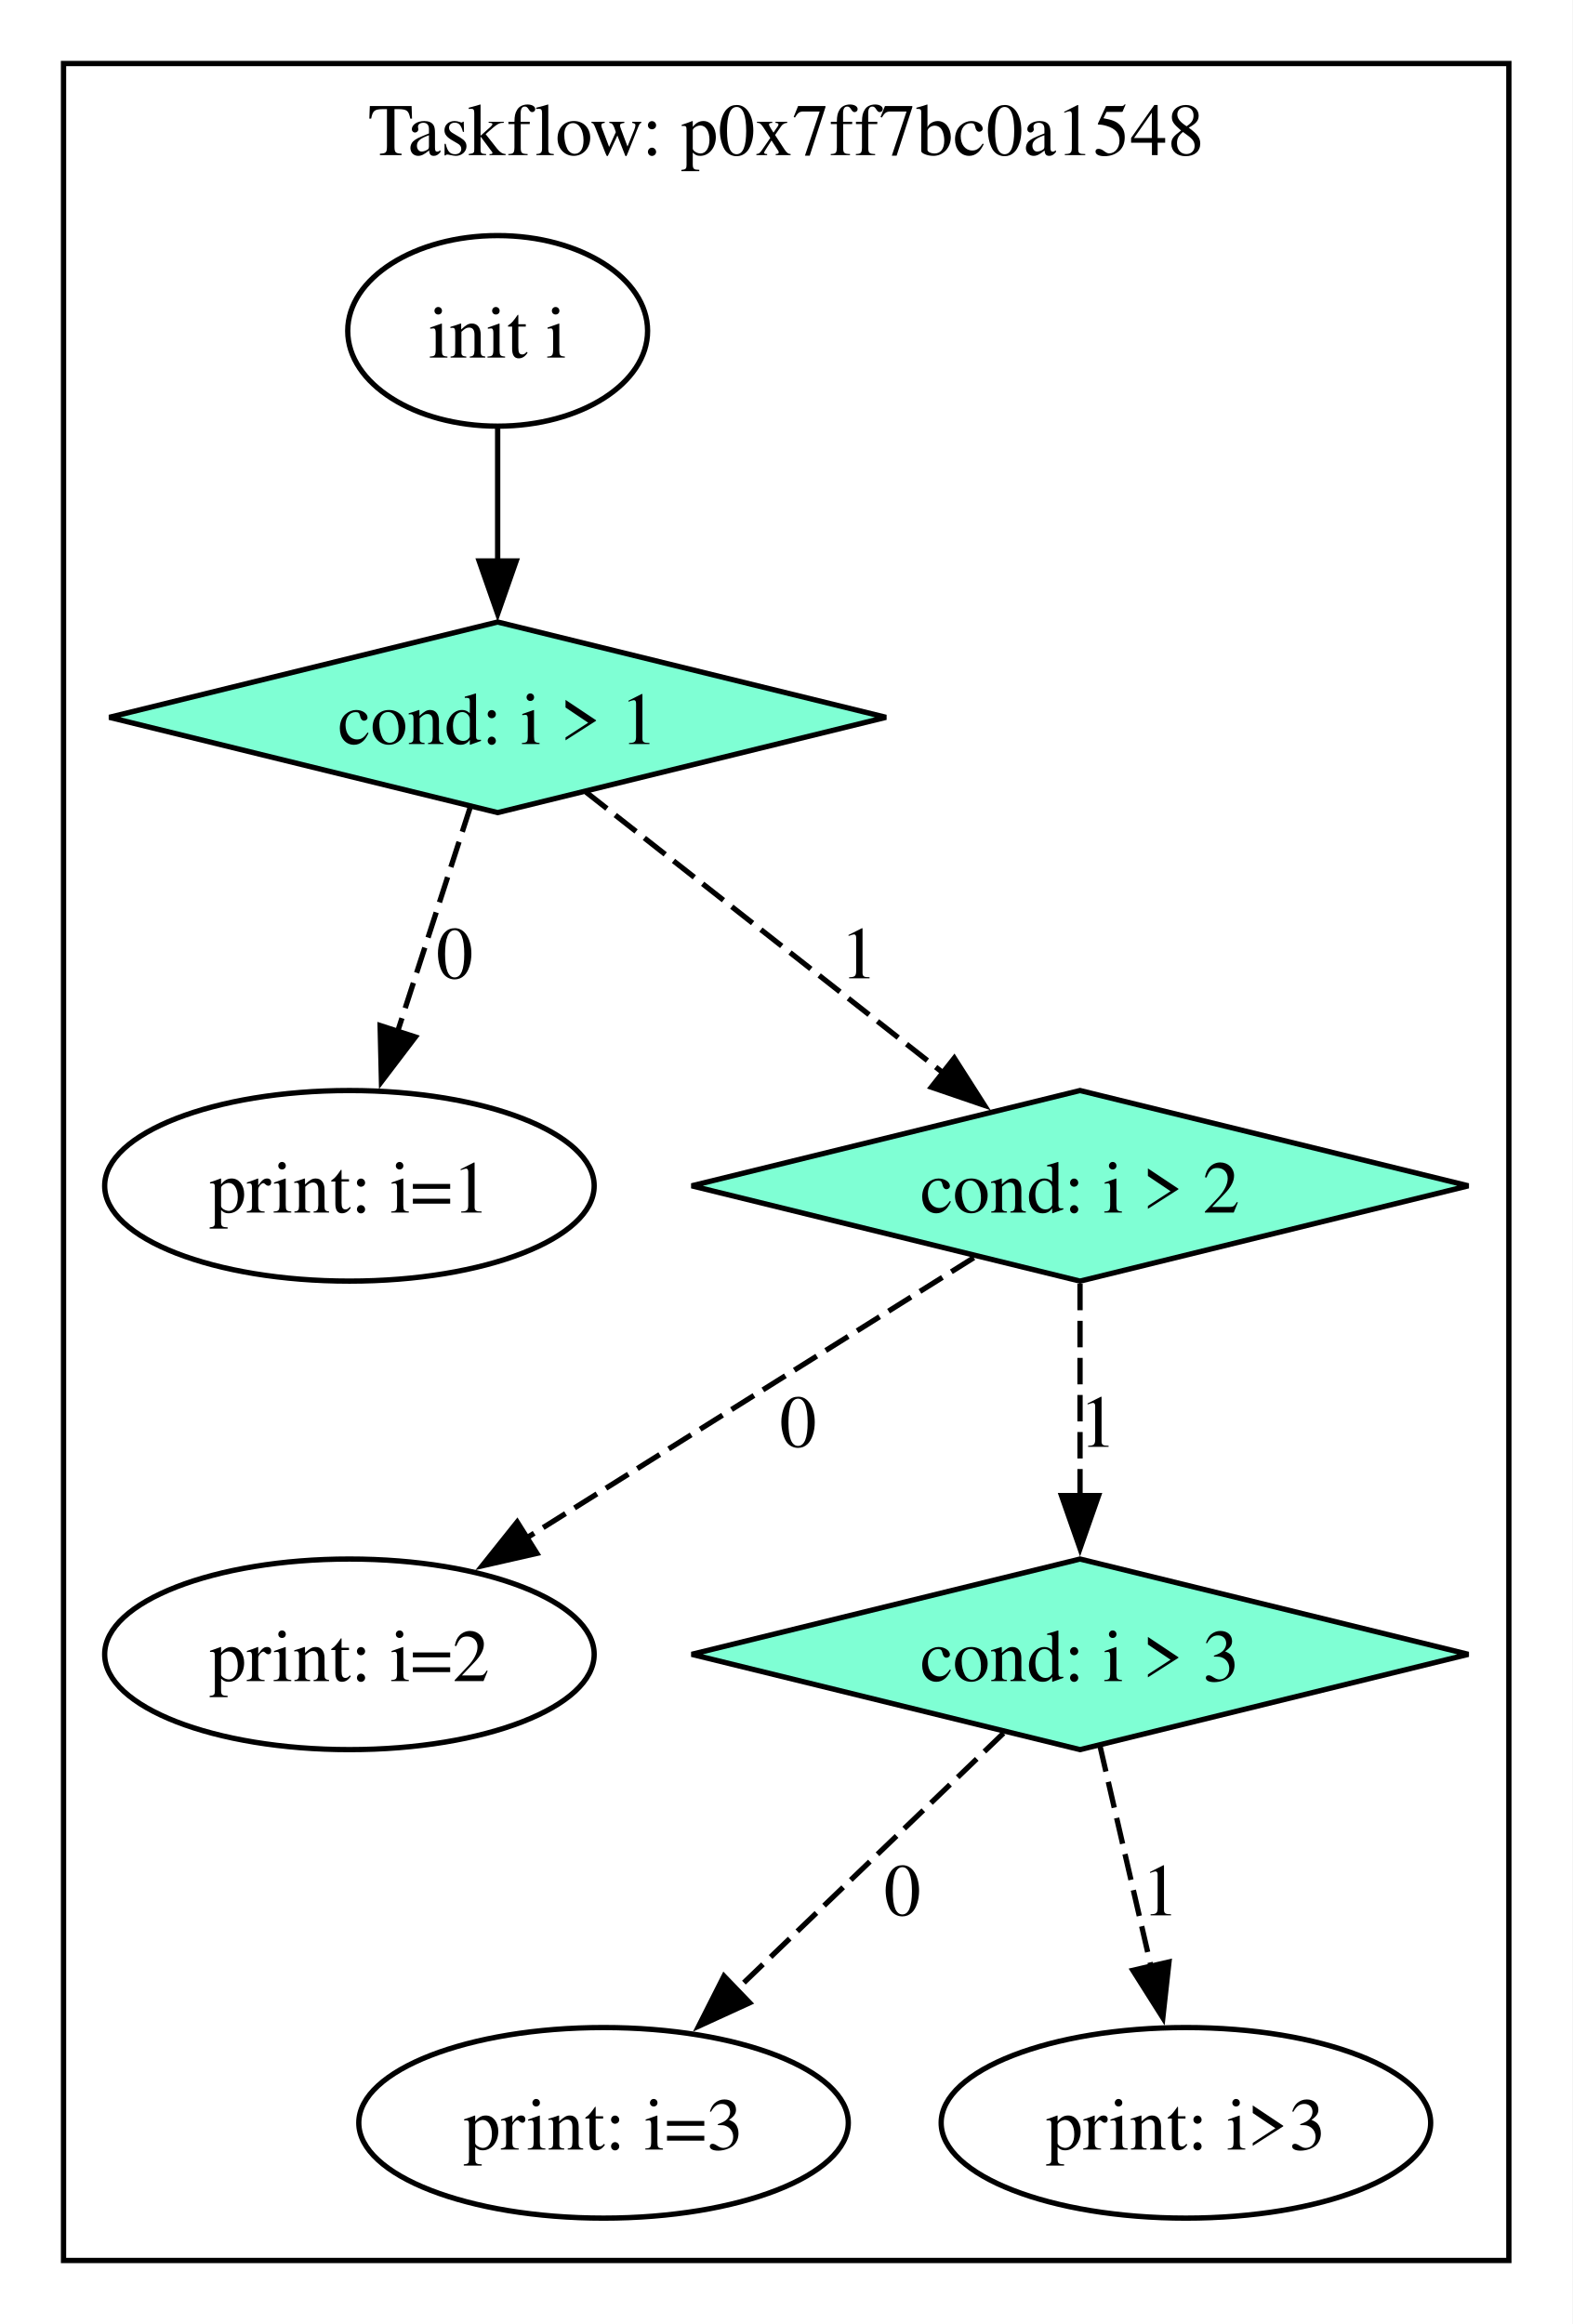
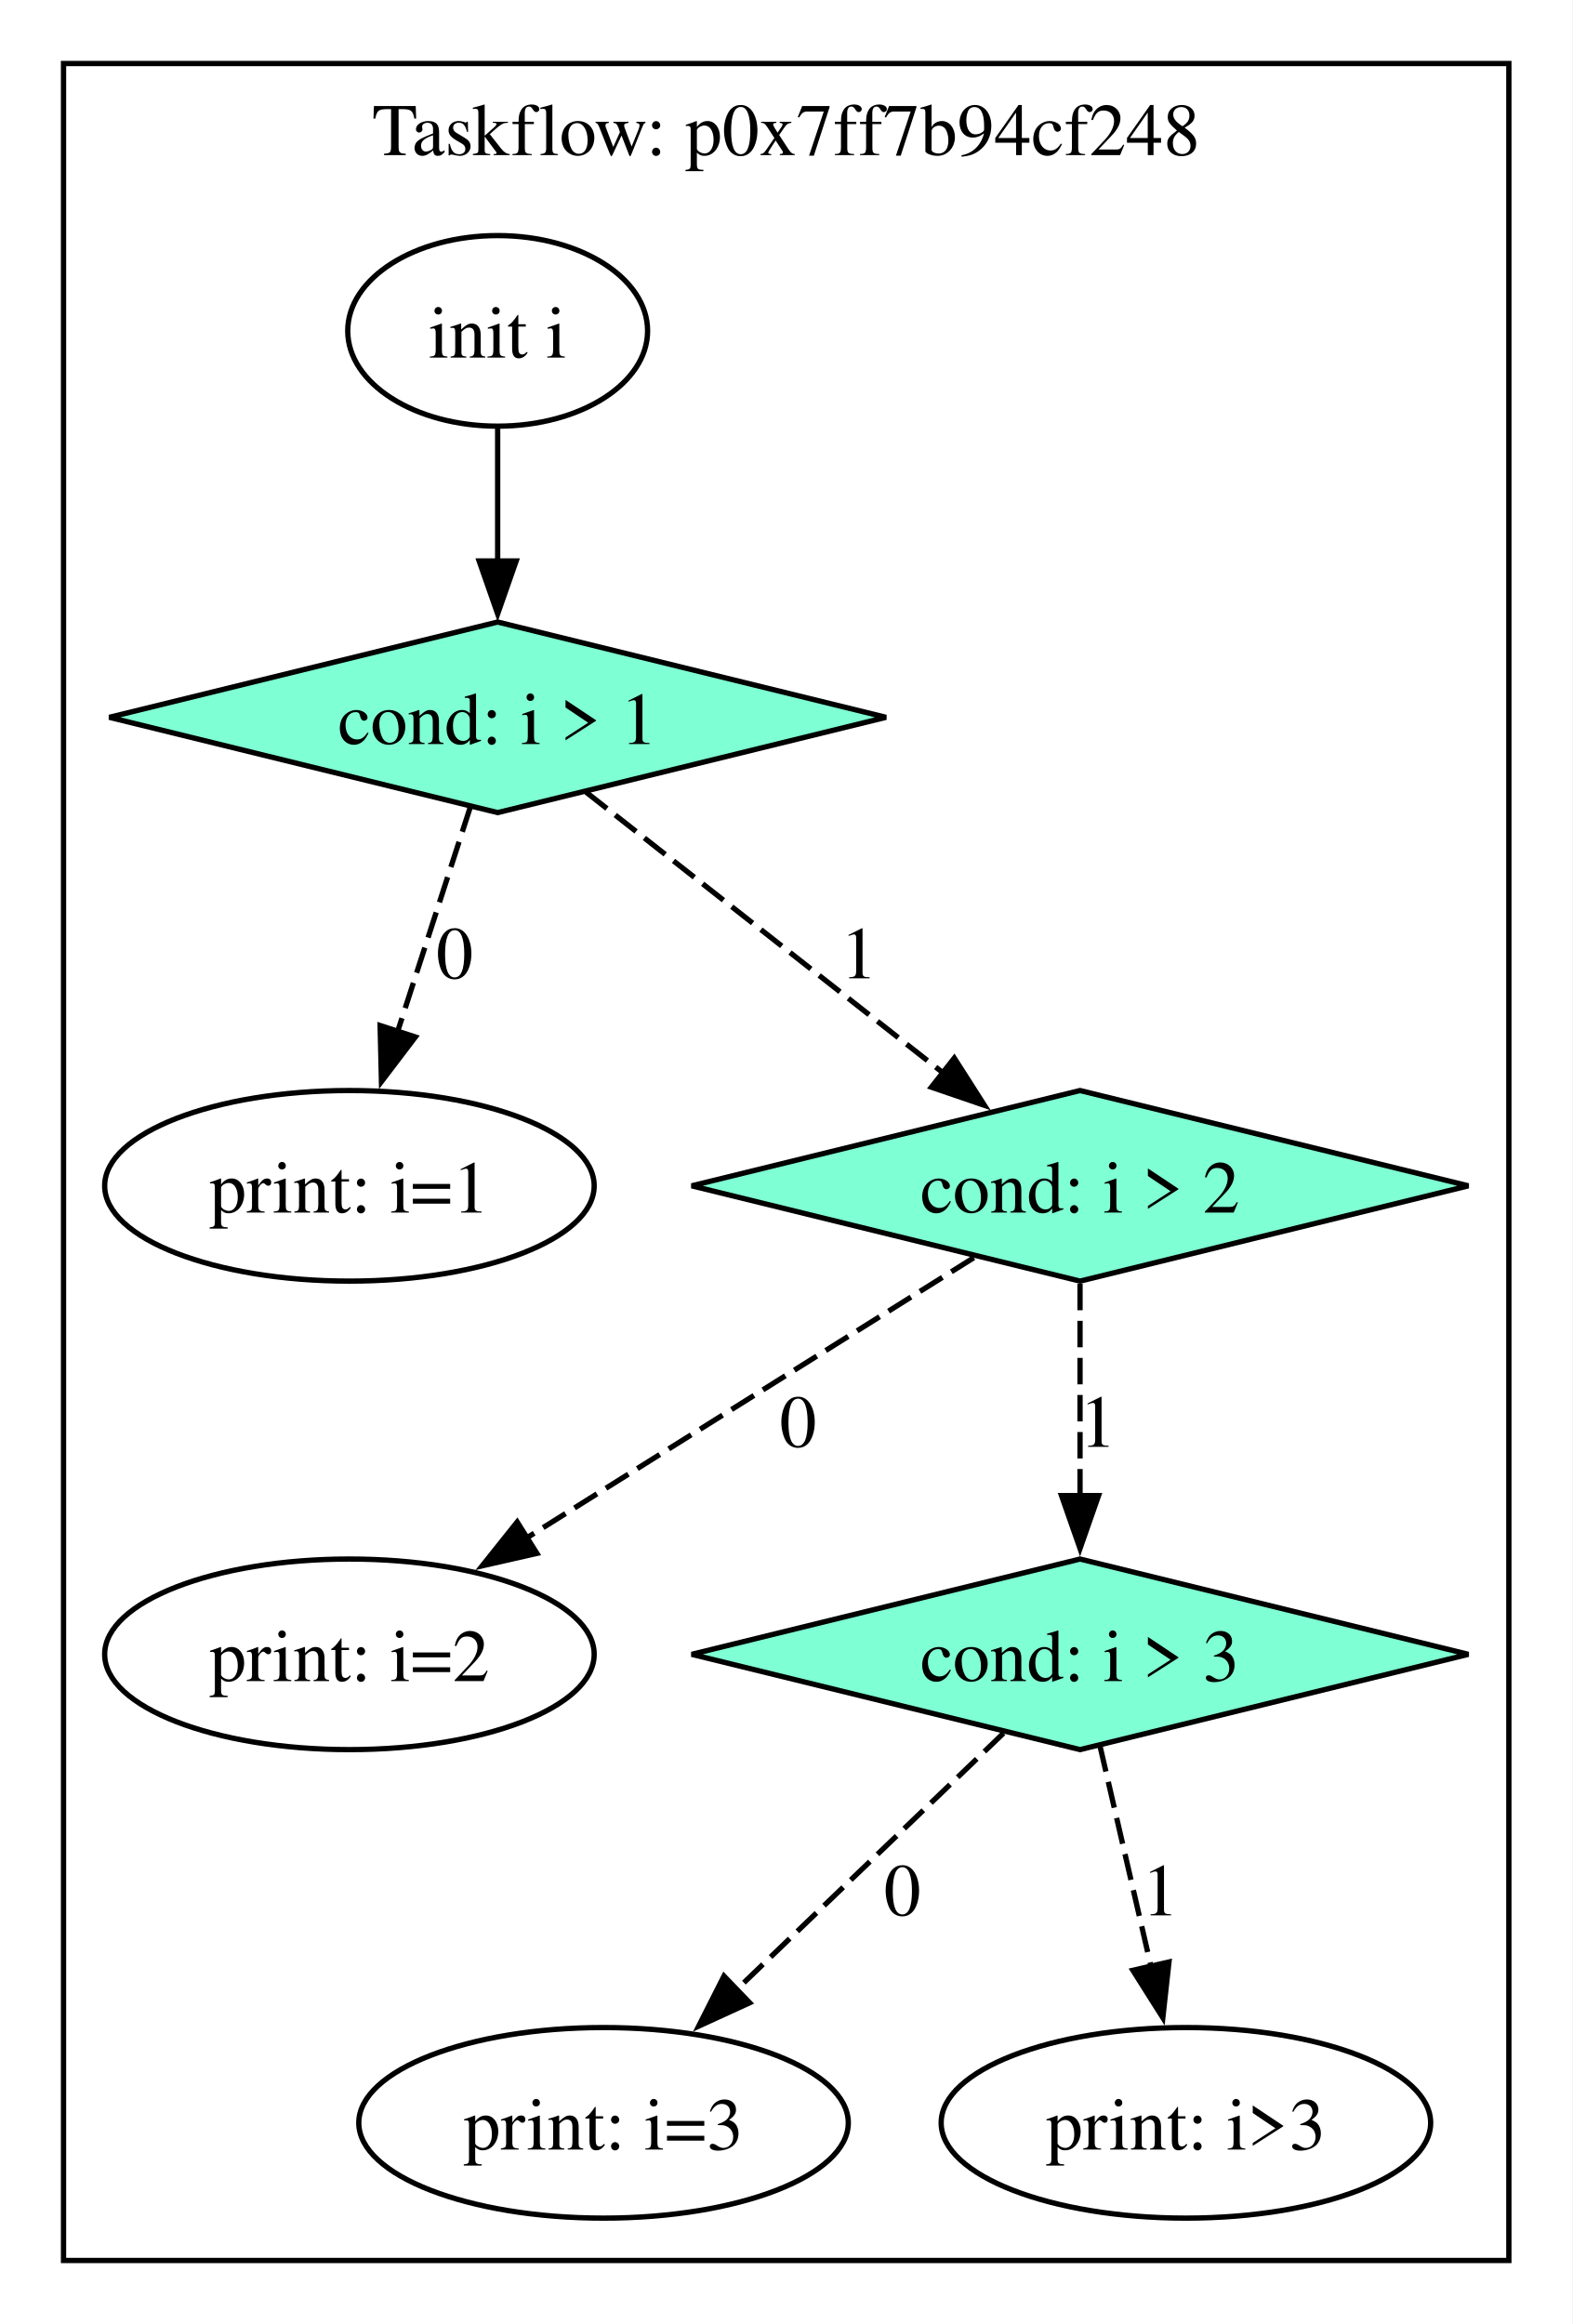
<svg xmlns="http://www.w3.org/2000/svg" width="297pt" height="439pt" viewBox="0.00 0.00 297.00 439.00">
  <g id="graph0" class="graph" transform="scale(1 1) rotate(0) translate(4 435)">
    <polygon fill="white" stroke="none" points="-4,4 -4,-435 293,-435 293,4 -4,4" />
    <g id="clust1" class="cluster">
      <polygon fill="none" stroke="black" points="8,-8 8,-423 281,-423 281,-8 8,-8" />
-       <text text-anchor="middle" x="144.5" y="-405.7" font-family="Times,serif" font-size="14.00">Taskflow: p0x7ff7bc0a1548</text>
+       <text text-anchor="middle" x="144.5" y="-405.7" font-family="Times,serif" font-size="14.00">Taskflow: p0x7ff7b94cf248</text>
    </g>
    <g id="node1" class="node">
      <ellipse fill="none" stroke="black" cx="90" cy="-372.5" rx="28.32" ry="18" />
      <text text-anchor="middle" x="90" y="-367.45" font-family="Times,serif" font-size="14.00">init i</text>
    </g>
    <g id="node2" class="node">
      <polygon fill="aquamarine" stroke="black" points="90,-317.5 16.65,-299.5 90,-281.5 163.35,-299.5 90,-317.5" />
      <text text-anchor="middle" x="90" y="-294.45" font-family="Times,serif" font-size="14.00">cond: i &gt; 1</text>
    </g>
    <g id="edge1" class="edge">
      <path fill="none" stroke="black" d="M90,-354.31C90,-346.73 90,-337.6 90,-329.04" />
      <polygon fill="black" stroke="black" points="93.5,-329.04 90,-319.04 86.5,-329.04 93.5,-329.04" />
    </g>
    <g id="node3" class="node">
      <ellipse fill="none" stroke="black" cx="62" cy="-211" rx="46.23" ry="18" />
      <text text-anchor="middle" x="62" y="-205.95" font-family="Times,serif" font-size="14.00">print: i=1</text>
    </g>
    <g id="edge2" class="edge">
      <path fill="none" stroke="black" stroke-dasharray="5,2" d="M84.86,-282.63C81,-270.7 75.61,-254.05 71.03,-239.91" />
      <polygon fill="black" stroke="black" points="74.46,-239.12 68.05,-230.69 67.8,-241.28 74.46,-239.12" />
      <text text-anchor="middle" x="81.88" y="-250.2" font-family="Times,serif" font-size="14.00">0</text>
    </g>
    <g id="node4" class="node">
      <polygon fill="aquamarine" stroke="black" points="200,-229 126.65,-211 200,-193 273.35,-211 200,-229" />
      <text text-anchor="middle" x="200" y="-205.95" font-family="Times,serif" font-size="14.00">cond: i &gt; 2</text>
    </g>
    <g id="edge3" class="edge">
      <path fill="none" stroke="black" stroke-dasharray="5,2" d="M106.71,-285.36C124.64,-271.26 153.34,-248.69 174.18,-232.3" />
      <polygon fill="black" stroke="black" points="176.25,-235.13 181.95,-226.2 171.92,-229.63 176.25,-235.13" />
      <text text-anchor="middle" x="158.23" y="-250.2" font-family="Times,serif" font-size="14.00">1</text>
    </g>
    <g id="node5" class="node">
      <ellipse fill="none" stroke="black" cx="62" cy="-122.5" rx="46.23" ry="18" />
      <text text-anchor="middle" x="62" y="-117.45" font-family="Times,serif" font-size="14.00">print: i=2</text>
    </g>
    <g id="edge4" class="edge">
      <path fill="none" stroke="black" stroke-dasharray="5,2" d="M179.93,-197.42C157.79,-183.54 121.81,-160.99 95.4,-144.44" />
      <polygon fill="black" stroke="black" points="97.41,-141.57 87.08,-139.22 93.69,-147.5 97.41,-141.57" />
      <text text-anchor="middle" x="146.74" y="-161.7" font-family="Times,serif" font-size="14.00">0</text>
    </g>
    <g id="node6" class="node">
      <polygon fill="aquamarine" stroke="black" points="200,-140.5 126.65,-122.5 200,-104.5 273.35,-122.5 200,-140.5" />
      <text text-anchor="middle" x="200" y="-117.45" font-family="Times,serif" font-size="14.00">cond: i &gt; 3</text>
    </g>
    <g id="edge5" class="edge">
      <path fill="none" stroke="black" stroke-dasharray="5,2" d="M200,-192.5C200,-181.01 200,-165.7 200,-152.43" />
      <polygon fill="black" stroke="black" points="203.5,-152.49 200,-142.49 196.5,-152.49 203.5,-152.49" />
      <text text-anchor="middle" x="203.38" y="-161.7" font-family="Times,serif" font-size="14.00">1</text>
    </g>
    <g id="node7" class="node">
      <ellipse fill="none" stroke="black" cx="110" cy="-34" rx="46.23" ry="18" />
      <text text-anchor="middle" x="110" y="-28.95" font-family="Times,serif" font-size="14.00">print: i=3</text>
    </g>
    <g id="edge6" class="edge">
      <path fill="none" stroke="black" stroke-dasharray="5,2" d="M185.54,-107.6C171.91,-94.51 151.22,-74.61 134.93,-58.96" />
      <polygon fill="black" stroke="black" points="137.6,-56.68 127.97,-52.27 132.75,-61.72 137.6,-56.68" />
      <text text-anchor="middle" x="166.44" y="-73.2" font-family="Times,serif" font-size="14.00">0</text>
    </g>
    <g id="node8" class="node">
      <ellipse fill="none" stroke="black" cx="220" cy="-34" rx="46.23" ry="18" />
      <text text-anchor="middle" x="220" y="-28.95" font-family="Times,serif" font-size="14.00">print: i&gt;3</text>
    </g>
    <g id="edge7" class="edge">
      <path fill="none" stroke="black" stroke-dasharray="5,2" d="M203.76,-105.23C206.48,-93.45 210.23,-77.23 213.45,-63.35" />
      <polygon fill="black" stroke="black" points="216.8,-64.39 215.64,-53.86 209.98,-62.81 216.8,-64.39" />
      <text text-anchor="middle" x="215.17" y="-73.2" font-family="Times,serif" font-size="14.00">1</text>
    </g>
  </g>
</svg>
